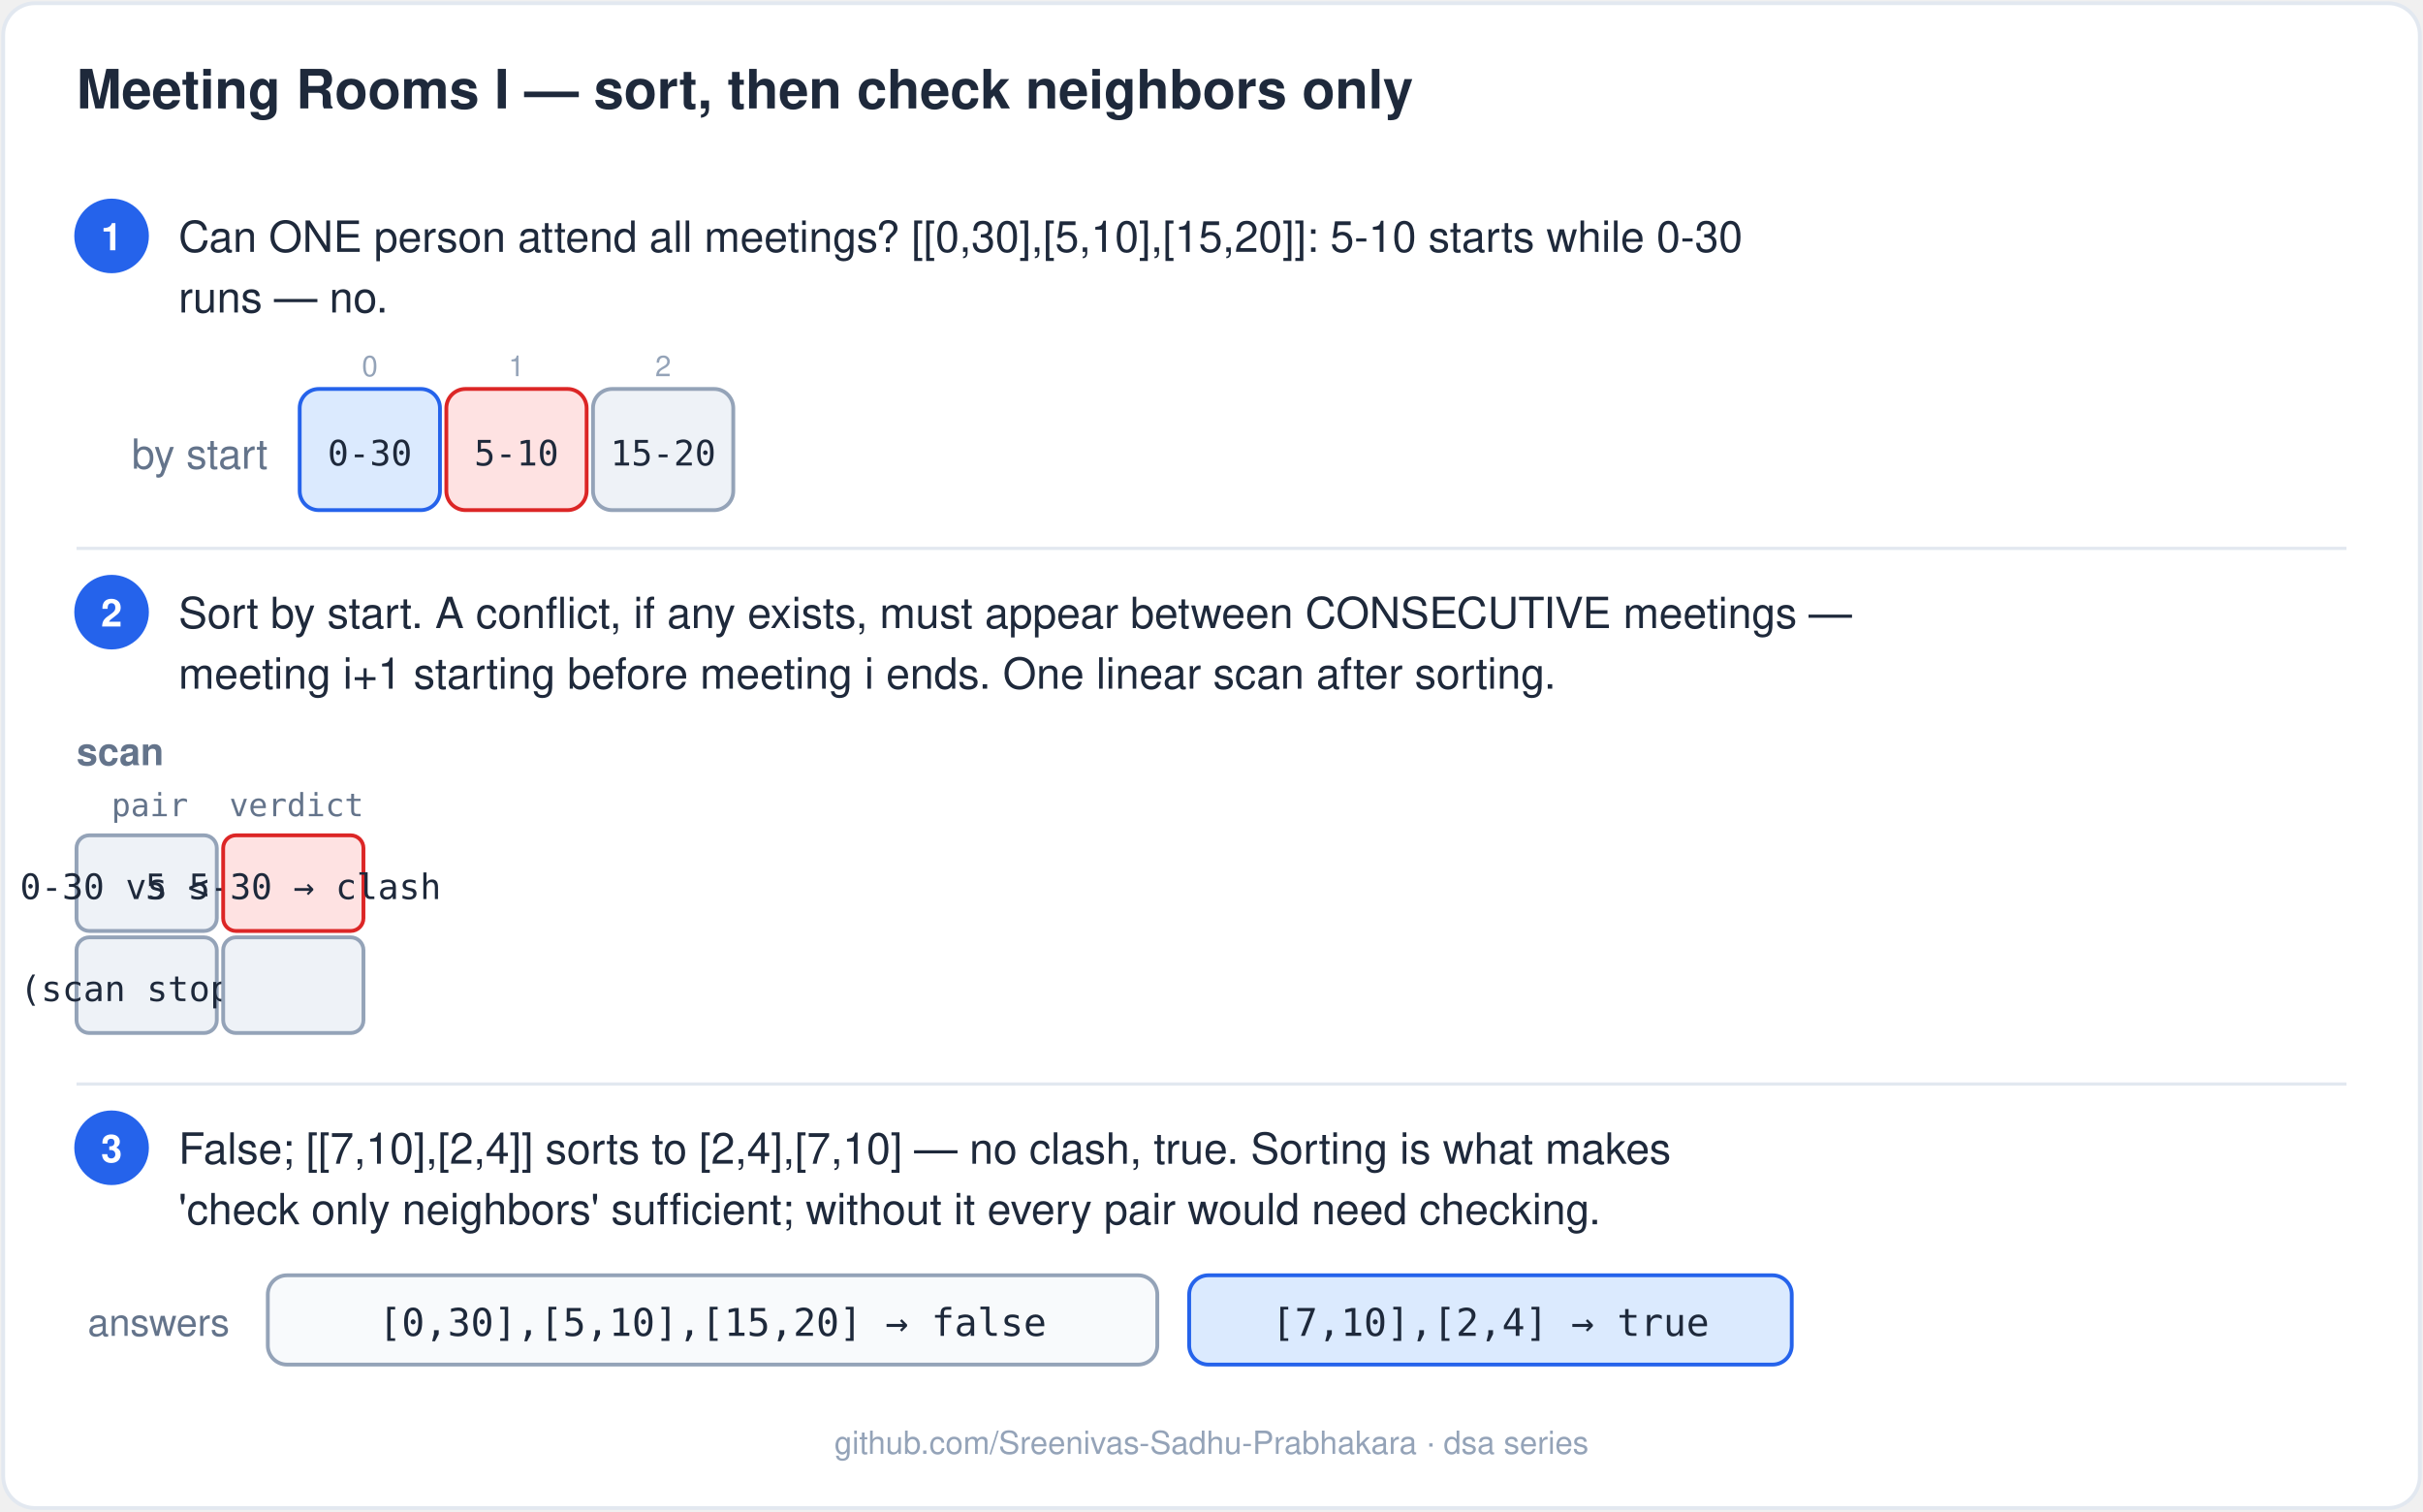
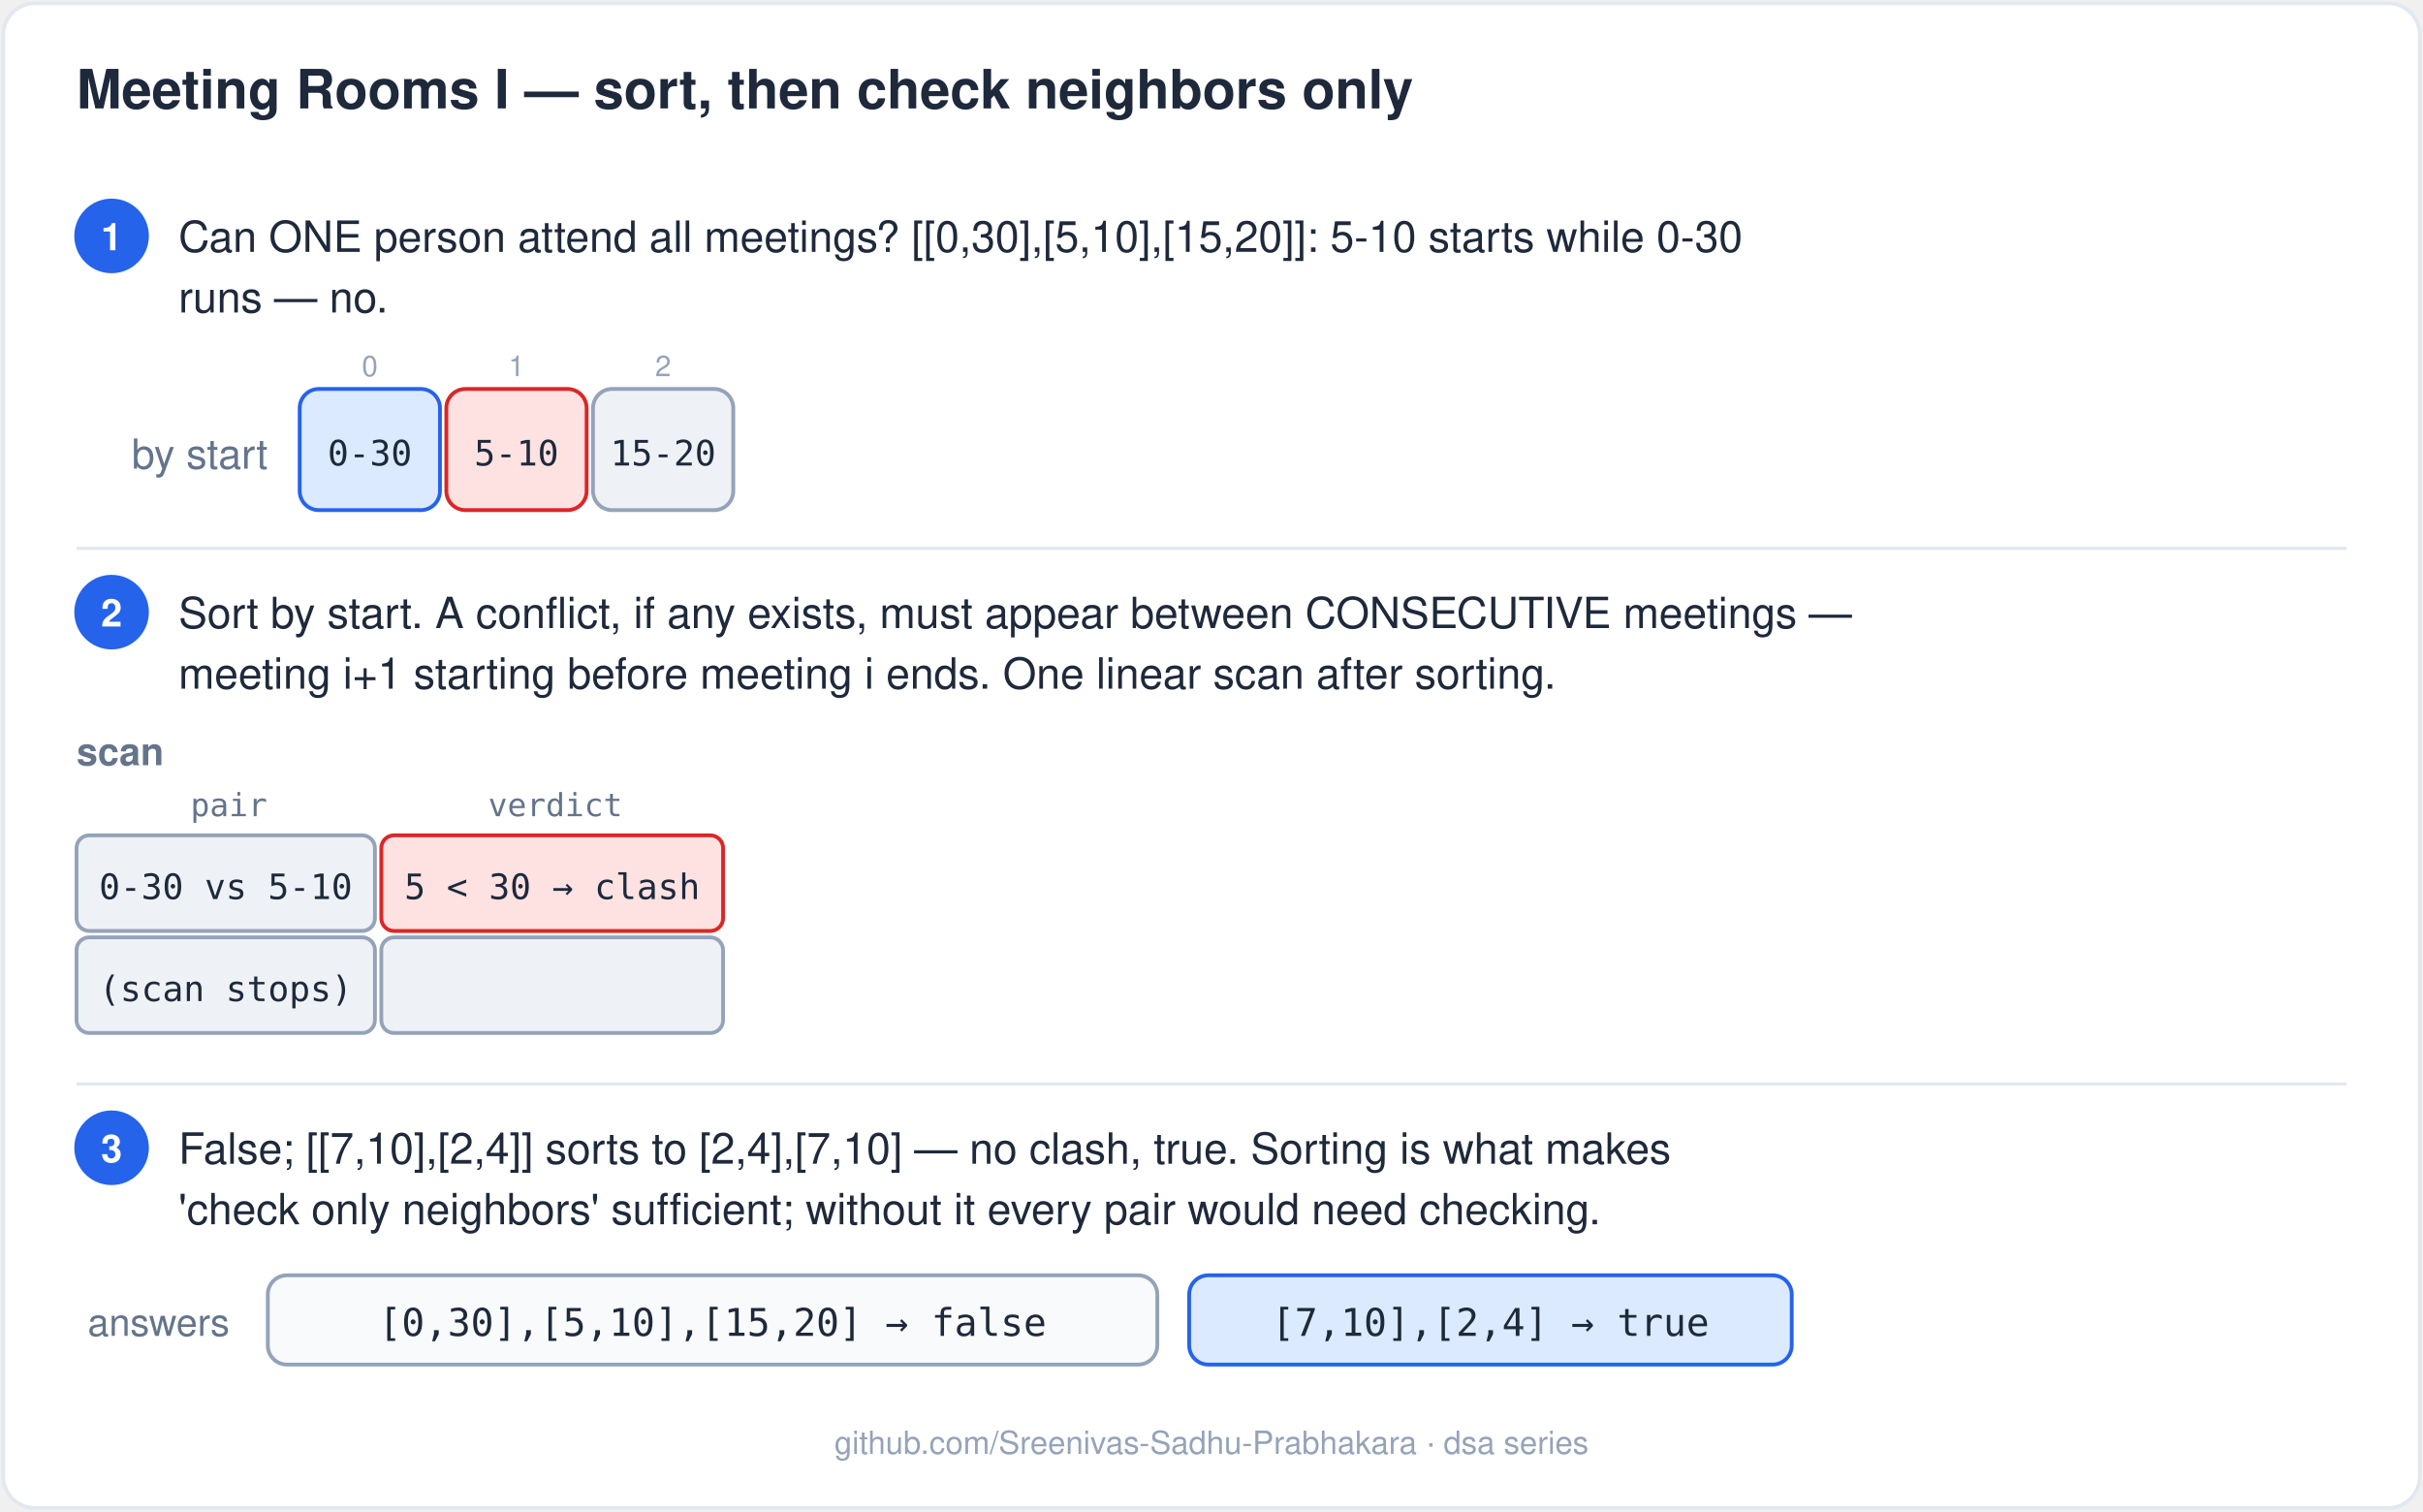
<svg xmlns="http://www.w3.org/2000/svg" width="760" height="474" viewBox="0 0 760 474" role="img" aria-label="Step-by-step visual walkthrough">
  <defs>
    <marker id="arr" markerWidth="8" markerHeight="8" refX="6" refY="3" orient="auto">
      <path d="M0,0 L7,3 L0,6 z" fill="context-stroke" />
    </marker>
  </defs>
  <rect x="1.0" y="1.0" width="758.0" height="472.0" rx="10" fill="#ffffff" stroke="#e2e8f0" stroke-width="1.2" />
  <text x="24.0" y="34.0" font-family="-apple-system,Segoe UI,Helvetica,Arial,sans-serif" font-size="17" fill="#1e293b" text-anchor="start" font-weight="600">Meeting Rooms I — sort, then check neighbors only</text>
  <circle cx="35.0" cy="74.0" r="11" fill="#2563eb" stroke="#2563eb" stroke-width="1.4" />
  <text x="35.0" y="78.5" font-family="-apple-system,Segoe UI,Helvetica,Arial,sans-serif" font-size="12" fill="#ffffff" text-anchor="middle" font-weight="600">1</text>
  <text x="56.0" y="79.0" font-family="-apple-system,Segoe UI,Helvetica,Arial,sans-serif" font-size="13.5" fill="#1e293b" text-anchor="start">Can ONE person attend all meetings? [[0,30],[5,10],[15,20]]: 5-10 starts while 0-30</text>
  <text x="56.0" y="98.0" font-family="-apple-system,Segoe UI,Helvetica,Arial,sans-serif" font-size="13.5" fill="#1e293b" text-anchor="start">runs — no.</text>
  <text x="84.0" y="147.0" font-family="-apple-system,Segoe UI,Helvetica,Arial,sans-serif" font-size="13" fill="#64748b" text-anchor="end">by start</text>
  <rect x="94.0" y="122.0" width="44.0" height="38.0" rx="6" fill="#dbeafe" stroke="#2563eb" stroke-width="1.2" />
  <text x="116.0" y="146.0" font-family="ui-monospace,Menlo,monospace" font-size="11" fill="#1e293b" text-anchor="middle">0-30</text>
  <text x="116.0" y="118.0" font-family="-apple-system,Segoe UI,Helvetica,Arial,sans-serif" font-size="9" fill="#94a3b8" text-anchor="middle">0</text>
  <rect x="140.0" y="122.0" width="44.0" height="38.0" rx="6" fill="#fee2e2" stroke="#dc2626" stroke-width="1.2" />
  <text x="162.0" y="146.0" font-family="ui-monospace,Menlo,monospace" font-size="11" fill="#1e293b" text-anchor="middle">5-10</text>
  <text x="162.0" y="118.0" font-family="-apple-system,Segoe UI,Helvetica,Arial,sans-serif" font-size="9" fill="#94a3b8" text-anchor="middle">1</text>
  <rect x="186.0" y="122.0" width="44.0" height="38.0" rx="6" fill="#eef2f7" stroke="#94a3b8" stroke-width="1.2" />
  <text x="208.0" y="146.0" font-family="ui-monospace,Menlo,monospace" font-size="11" fill="#1e293b" text-anchor="middle">15-20</text>
  <text x="208.0" y="118.0" font-family="-apple-system,Segoe UI,Helvetica,Arial,sans-serif" font-size="9" fill="#94a3b8" text-anchor="middle">2</text>
  <line x1="24.0" y1="172.0" x2="736.0" y2="172.0" stroke="#e2e8f0" stroke-width="1" />
  <circle cx="35.0" cy="192.0" r="11" fill="#2563eb" stroke="#2563eb" stroke-width="1.4" />
  <text x="35.0" y="196.5" font-family="-apple-system,Segoe UI,Helvetica,Arial,sans-serif" font-size="12" fill="#ffffff" text-anchor="middle" font-weight="600">2</text>
  <text x="56.0" y="197.0" font-family="-apple-system,Segoe UI,Helvetica,Arial,sans-serif" font-size="13.5" fill="#1e293b" text-anchor="start">Sort by start. A conflict, if any exists, must appear between CONSECUTIVE meetings —</text>
  <text x="56.0" y="216.0" font-family="-apple-system,Segoe UI,Helvetica,Arial,sans-serif" font-size="13.5" fill="#1e293b" text-anchor="start">meeting i+1 starting before meeting i ends. One linear scan after sorting.</text>
  <text x="24.0" y="240.0" font-family="-apple-system,Segoe UI,Helvetica,Arial,sans-serif" font-size="12" fill="#64748b" text-anchor="start" font-weight="600">scan</text>
-   <text x="47.0" y="256.0" font-family="ui-monospace,Menlo,monospace" font-size="10" fill="#64748b" text-anchor="middle">pair</text>
-   <text x="93.0" y="256.0" font-family="ui-monospace,Menlo,monospace" font-size="10" fill="#64748b" text-anchor="middle">verdict</text>
-   <rect x="24.0" y="262.0" width="44.0" height="30.0" rx="4" fill="#eef2f7" stroke="#94a3b8" stroke-width="1.2" />
-   <text x="46.0" y="282.0" font-family="ui-monospace,Menlo,monospace" font-size="11" fill="#1e293b" text-anchor="middle">0-30 vs 5-10</text>
-   <rect x="70.0" y="262.0" width="44.0" height="30.0" rx="4" fill="#fee2e2" stroke="#dc2626" stroke-width="1.2" />
-   <text x="92.0" y="282.0" font-family="ui-monospace,Menlo,monospace" font-size="11" fill="#1e293b" text-anchor="middle">5 &lt; 30 → clash</text>
-   <rect x="24.0" y="294.0" width="44.0" height="30.0" rx="4" fill="#eef2f7" stroke="#94a3b8" stroke-width="1.2" />
-   <text x="46.0" y="314.0" font-family="ui-monospace,Menlo,monospace" font-size="11" fill="#1e293b" text-anchor="middle">(scan stops)</text>
-   <rect x="70.0" y="294.0" width="44.0" height="30.0" rx="4" fill="#eef2f7" stroke="#94a3b8" stroke-width="1.2" />
-   <text x="92.0" y="314.0" font-family="ui-monospace,Menlo,monospace" font-size="11" fill="#1e293b" text-anchor="middle" />
+   <text x="71.8" y="256.0" font-family="ui-monospace,Menlo,monospace" font-size="10" fill="#64748b" text-anchor="middle">pair</text>
+   <text x="174.2" y="256.0" font-family="ui-monospace,Menlo,monospace" font-size="10" fill="#64748b" text-anchor="middle">verdict</text>
+   <rect x="24.0" y="262.0" width="93.6" height="30.0" rx="4" fill="#eef2f7" stroke="#94a3b8" stroke-width="1.2" />
+   <text x="70.8" y="282.0" font-family="ui-monospace,Menlo,monospace" font-size="11" fill="#1e293b" text-anchor="middle">0-30 vs 5-10</text>
+   <rect x="119.6" y="262.0" width="107.2" height="30.0" rx="4" fill="#fee2e2" stroke="#dc2626" stroke-width="1.2" />
+   <text x="173.2" y="282.0" font-family="ui-monospace,Menlo,monospace" font-size="11" fill="#1e293b" text-anchor="middle">5 &lt; 30 → clash</text>
+   <rect x="24.0" y="294.0" width="93.6" height="30.0" rx="4" fill="#eef2f7" stroke="#94a3b8" stroke-width="1.2" />
+   <text x="70.8" y="314.0" font-family="ui-monospace,Menlo,monospace" font-size="11" fill="#1e293b" text-anchor="middle">(scan stops)</text>
+   <rect x="119.6" y="294.0" width="107.2" height="30.0" rx="4" fill="#eef2f7" stroke="#94a3b8" stroke-width="1.2" />
+   <text x="173.2" y="314.0" font-family="ui-monospace,Menlo,monospace" font-size="11" fill="#1e293b" text-anchor="middle" />
  <line x1="24.0" y1="340.0" x2="736.0" y2="340.0" stroke="#e2e8f0" stroke-width="1" />
  <circle cx="35.0" cy="360.0" r="11" fill="#2563eb" stroke="#2563eb" stroke-width="1.4" />
  <text x="35.0" y="364.5" font-family="-apple-system,Segoe UI,Helvetica,Arial,sans-serif" font-size="12" fill="#ffffff" text-anchor="middle" font-weight="600">3</text>
  <text x="56.0" y="365.0" font-family="-apple-system,Segoe UI,Helvetica,Arial,sans-serif" font-size="13.5" fill="#1e293b" text-anchor="start">False; [[7,10],[2,4]] sorts to [2,4],[7,10] — no clash, true. Sorting is what makes</text>
  <text x="56.0" y="384.0" font-family="-apple-system,Segoe UI,Helvetica,Arial,sans-serif" font-size="13.5" fill="#1e293b" text-anchor="start">'check only neighbors' sufficient; without it every pair would need checking.</text>
  <text x="72.0" y="419.0" font-family="-apple-system,Segoe UI,Helvetica,Arial,sans-serif" font-size="12" fill="#64748b" text-anchor="end">answers</text>
  <rect x="84.0" y="400.0" width="279.0" height="28.0" rx="6" fill="#f8fafc" stroke="#94a3b8" stroke-width="1.2" />
  <text x="223.5" y="419.0" font-family="ui-monospace,Menlo,monospace" font-size="12" fill="#1e293b" text-anchor="middle">[0,30],[5,10],[15,20] → false</text>
  <rect x="373.0" y="400.0" width="189.0" height="28.0" rx="6" fill="#dbeafe" stroke="#2563eb" stroke-width="1.2" />
  <text x="467.5" y="419.0" font-family="ui-monospace,Menlo,monospace" font-size="12" fill="#1e293b" text-anchor="middle">[7,10],[2,4] → true</text>
  <text x="380.0" y="456.0" font-family="-apple-system,Segoe UI,Helvetica,Arial,sans-serif" font-size="10" fill="#94a3b8" text-anchor="middle">github.com/Sreenivas-Sadhu-Prabhakara · dsa series</text>
</svg>
